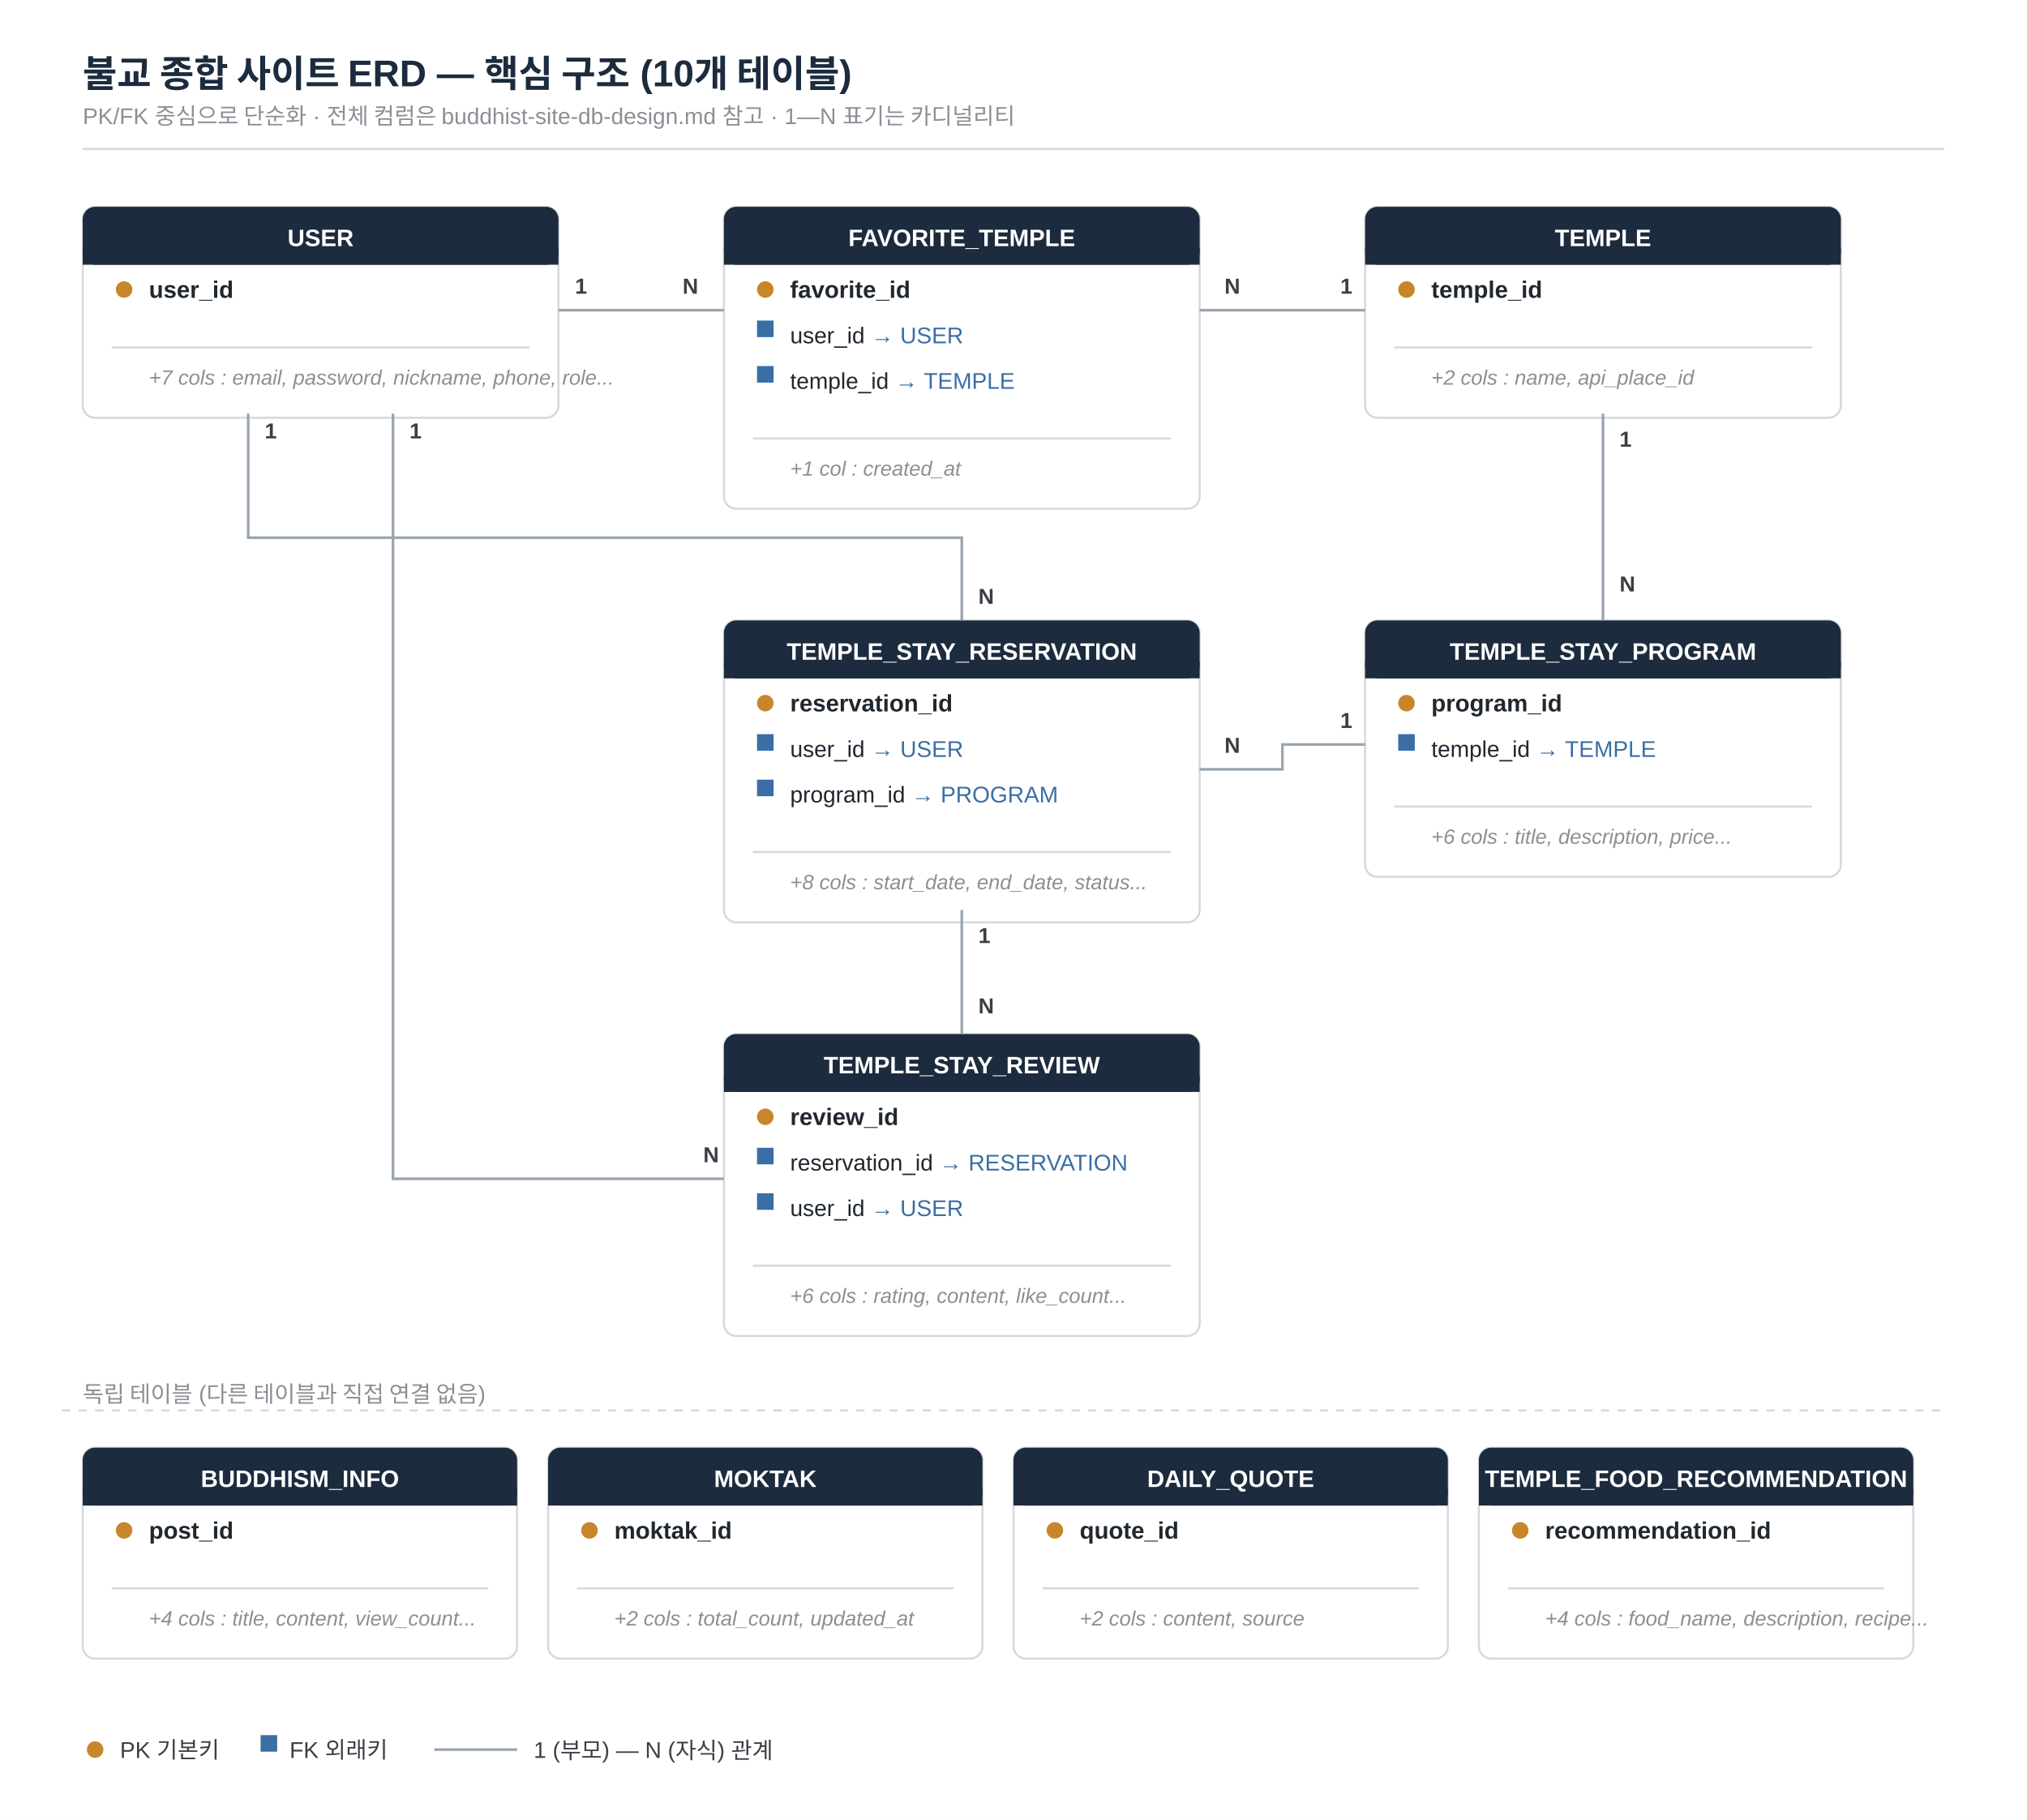
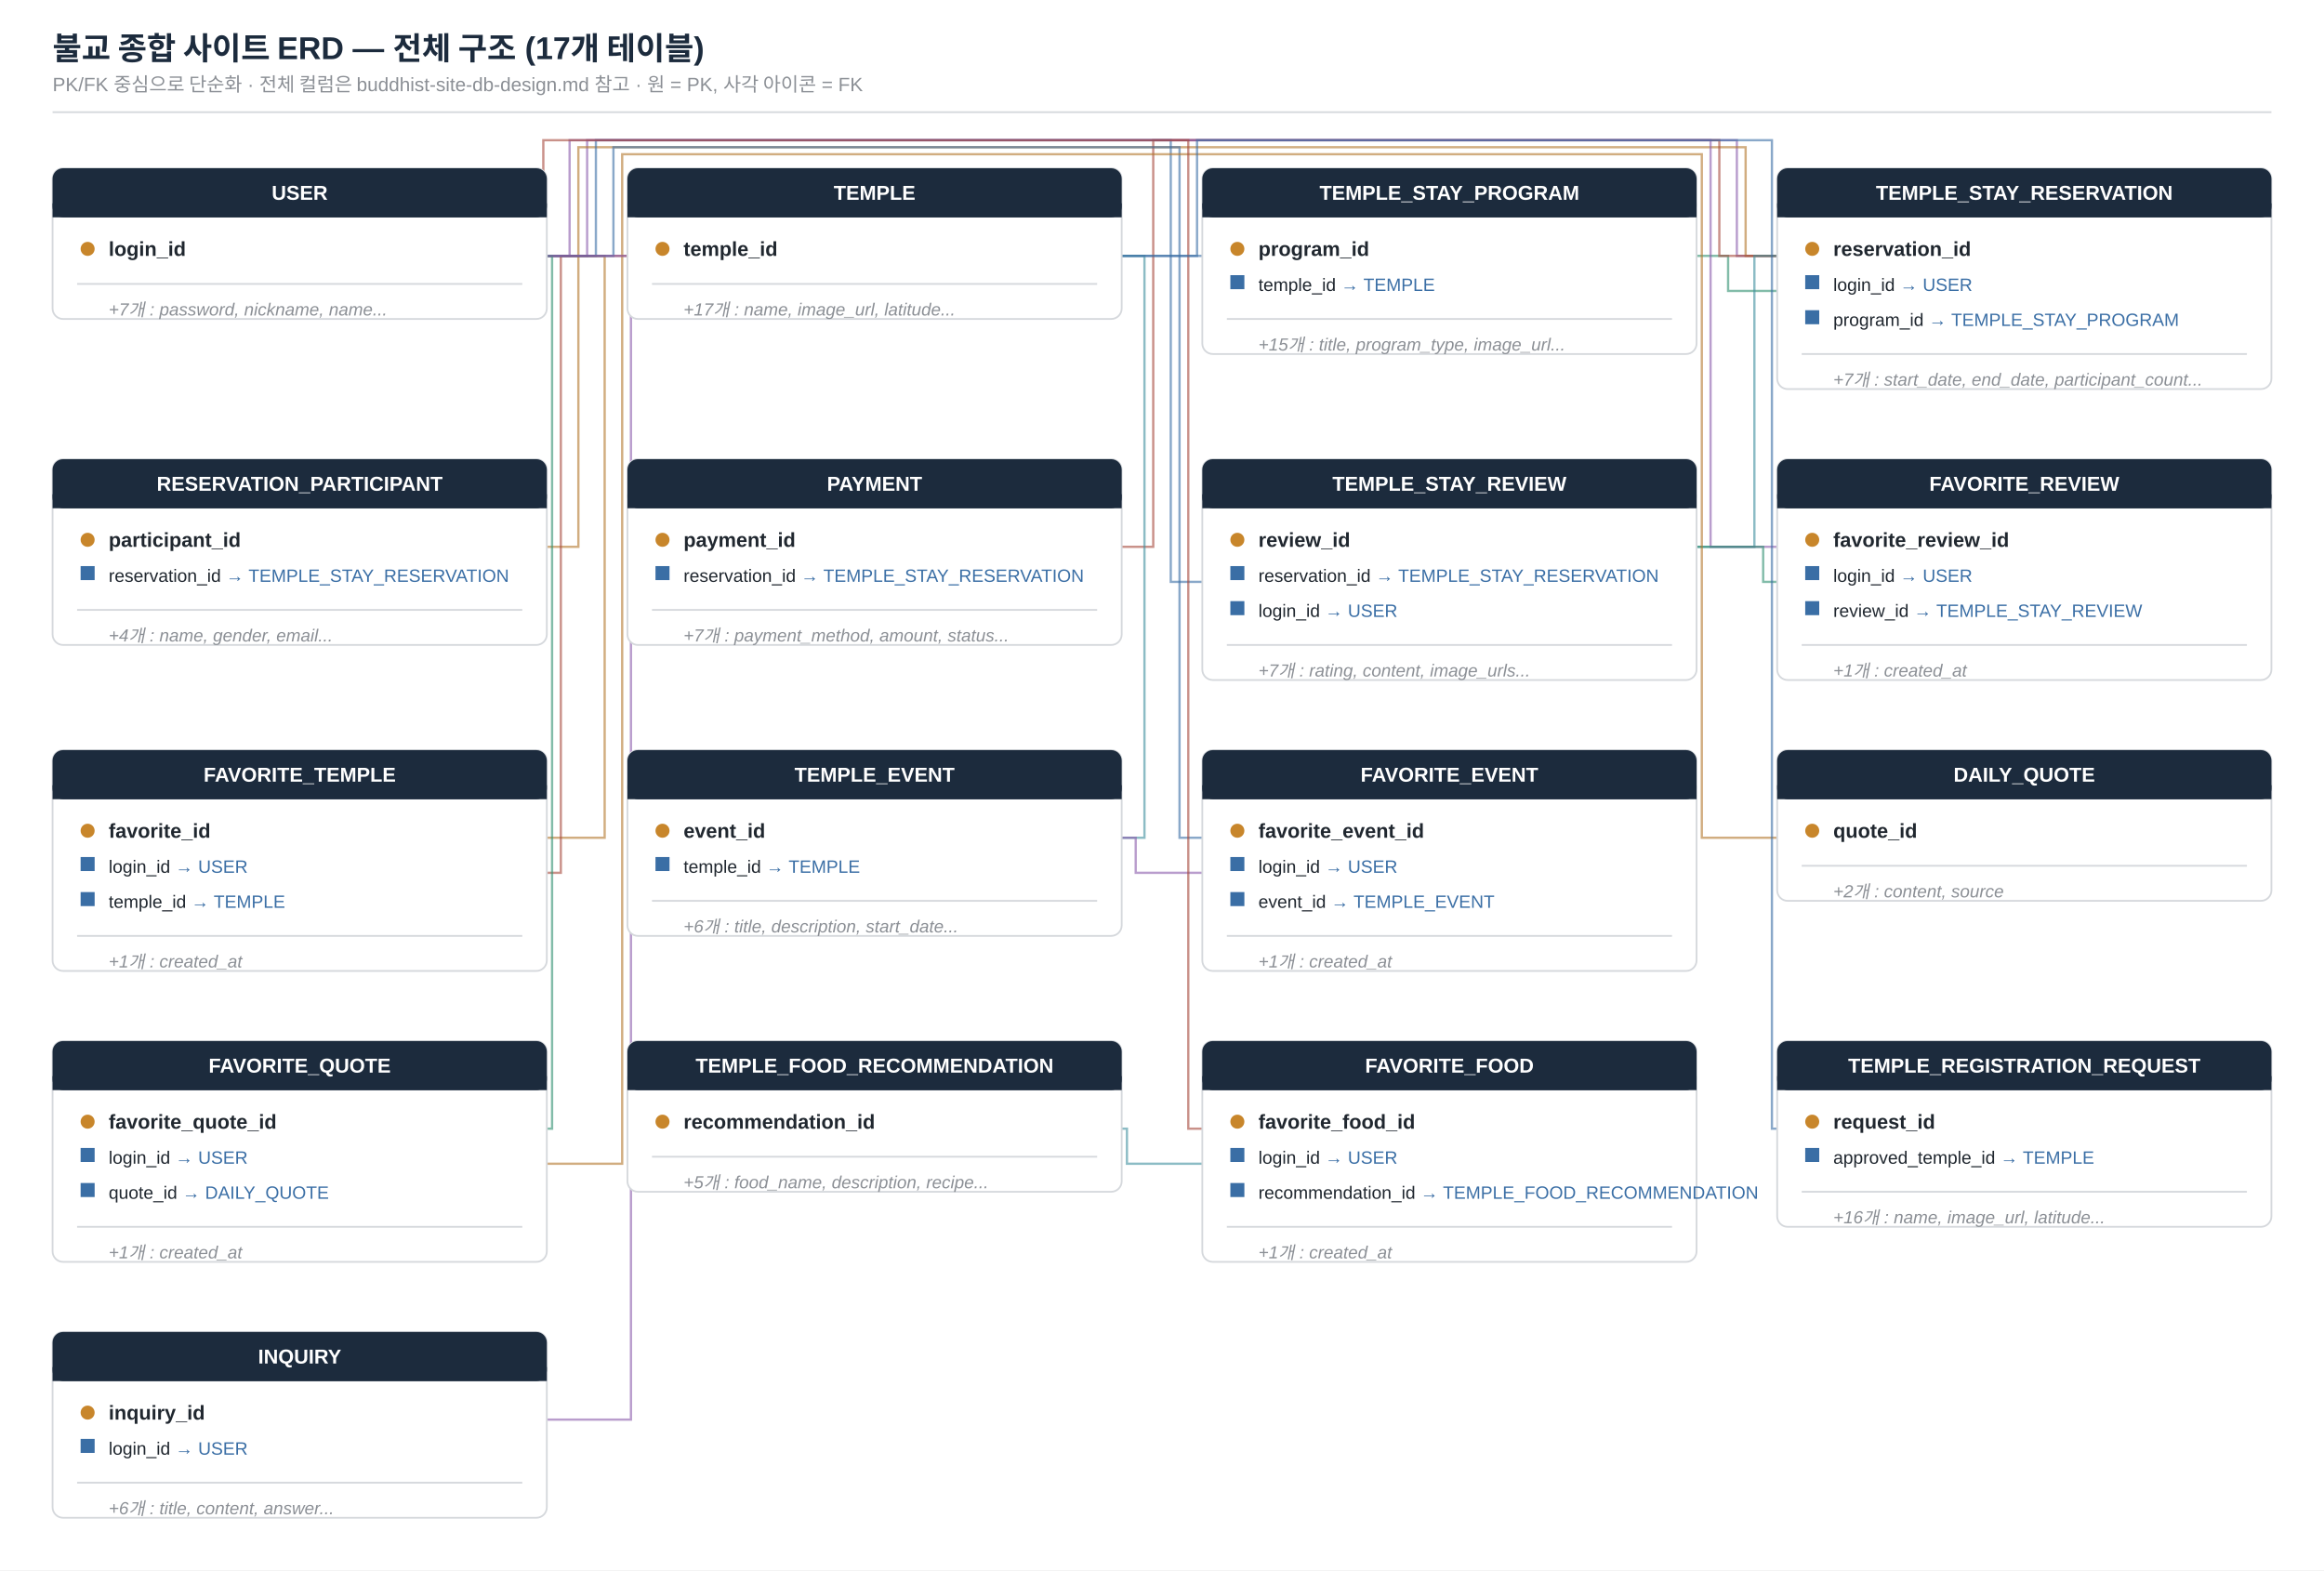
- <svg xmlns="http://www.w3.org/2000/svg" width="100%" viewBox="0 0 980 880" role="img">
-   <rect x="0" y="0" width="980" height="880" fill="#ffffff" />
-   <text x="40" y="42" font-family="NanumGothic, NanumGothic, Arial, sans-serif" font-size="18" font-weight="700" fill="#1c2b3d">불교 종합 사이트 ERD — 핵심 구조 (10개 테이블)</text>
-   <text x="40" y="60" font-family="NanumGothic, Arial, sans-serif" font-size="11" fill="#8b8f95">PK/FK 중심으로 단순화 · 전체 컴럼은 buddhist-site-db-design.md 참고 · 1—N 표기는 카디널리티</text>
-   <line x1="40" y1="72" x2="940" y2="72" stroke="#d5d8dc" stroke-width="1" />
-   <rect x="40" y="100" width="230" height="102" rx="6" fill="#ffffff" stroke="#d5d8dc" stroke-width="1" />
-   <rect x="40" y="100" width="230" height="28" rx="6" fill="#1c2b3d" />
-   <rect x="40" y="120" width="230" height="8" fill="#1c2b3d" />
-   <text x="155.0" y="119" text-anchor="middle" font-family="NanumGothic, Arial, sans-serif" font-size="11.5" font-weight="700" fill="#ffffff">USER</text>
-   <circle cx="60" cy="140" r="4" fill="#c8862b" />
-   <text x="72" y="144" font-family="NanumGothic, Arial, sans-serif" font-size="11.5" font-weight="700" fill="#20272f">user_id</text>
-   <line x1="54" y1="168" x2="256" y2="168" stroke="#d5d8dc" stroke-width="1" />
-   <text x="72" y="186" font-family="NanumGothic, Arial, sans-serif" font-size="10" font-style="italic" fill="#8b8f95">+7 cols : email, password, nickname, phone, role...</text>
-   <rect x="350" y="100" width="230" height="146" rx="6" fill="#ffffff" stroke="#d5d8dc" stroke-width="1" />
-   <rect x="350" y="100" width="230" height="28" rx="6" fill="#1c2b3d" />
-   <rect x="350" y="120" width="230" height="8" fill="#1c2b3d" />
-   <text x="465.0" y="119" text-anchor="middle" font-family="NanumGothic, Arial, sans-serif" font-size="11.5" font-weight="700" fill="#ffffff">FAVORITE_TEMPLE</text>
-   <circle cx="370" cy="140" r="4" fill="#c8862b" />
-   <text x="382" y="144" font-family="NanumGothic, Arial, sans-serif" font-size="11.5" font-weight="700" fill="#20272f">favorite_id</text>
-   <rect x="366" y="155" width="8" height="8" fill="#3a6ea5" />
-   <text x="382" y="166" font-family="NanumGothic, Arial, sans-serif" font-size="11" fill="#20272f">user_id <tspan fill="#3a6ea5">→ USER</tspan>
-   </text>
-   <rect x="366" y="177" width="8" height="8" fill="#3a6ea5" />
-   <text x="382" y="188" font-family="NanumGothic, Arial, sans-serif" font-size="11" fill="#20272f">temple_id <tspan fill="#3a6ea5">→ TEMPLE</tspan>
-   </text>
-   <line x1="364" y1="212" x2="566" y2="212" stroke="#d5d8dc" stroke-width="1" />
-   <text x="382" y="230" font-family="NanumGothic, Arial, sans-serif" font-size="10" font-style="italic" fill="#8b8f95">+1 col : created_at</text>
-   <rect x="660" y="100" width="230" height="102" rx="6" fill="#ffffff" stroke="#d5d8dc" stroke-width="1" />
-   <rect x="660" y="100" width="230" height="28" rx="6" fill="#1c2b3d" />
-   <rect x="660" y="120" width="230" height="8" fill="#1c2b3d" />
-   <text x="775.0" y="119" text-anchor="middle" font-family="NanumGothic, Arial, sans-serif" font-size="11.5" font-weight="700" fill="#ffffff">TEMPLE</text>
-   <circle cx="680" cy="140" r="4" fill="#c8862b" />
-   <text x="692" y="144" font-family="NanumGothic, Arial, sans-serif" font-size="11.5" font-weight="700" fill="#20272f">temple_id</text>
-   <line x1="674" y1="168" x2="876" y2="168" stroke="#d5d8dc" stroke-width="1" />
-   <text x="692" y="186" font-family="NanumGothic, Arial, sans-serif" font-size="10" font-style="italic" fill="#8b8f95">+2 cols : name, api_place_id</text>
-   <rect x="660" y="300" width="230" height="124" rx="6" fill="#ffffff" stroke="#d5d8dc" stroke-width="1" />
-   <rect x="660" y="300" width="230" height="28" rx="6" fill="#1c2b3d" />
-   <rect x="660" y="320" width="230" height="8" fill="#1c2b3d" />
-   <text x="775.0" y="319" text-anchor="middle" font-family="NanumGothic, Arial, sans-serif" font-size="11.5" font-weight="700" fill="#ffffff">TEMPLE_STAY_PROGRAM</text>
-   <circle cx="680" cy="340" r="4" fill="#c8862b" />
-   <text x="692" y="344" font-family="NanumGothic, Arial, sans-serif" font-size="11.5" font-weight="700" fill="#20272f">program_id</text>
-   <rect x="676" y="355" width="8" height="8" fill="#3a6ea5" />
-   <text x="692" y="366" font-family="NanumGothic, Arial, sans-serif" font-size="11" fill="#20272f">temple_id <tspan fill="#3a6ea5">→ TEMPLE</tspan>
-   </text>
-   <line x1="674" y1="390" x2="876" y2="390" stroke="#d5d8dc" stroke-width="1" />
-   <text x="692" y="408" font-family="NanumGothic, Arial, sans-serif" font-size="10" font-style="italic" fill="#8b8f95">+6 cols : title, description, price...</text>
-   <rect x="350" y="300" width="230" height="146" rx="6" fill="#ffffff" stroke="#d5d8dc" stroke-width="1" />
-   <rect x="350" y="300" width="230" height="28" rx="6" fill="#1c2b3d" />
-   <rect x="350" y="320" width="230" height="8" fill="#1c2b3d" />
-   <text x="465.0" y="319" text-anchor="middle" font-family="NanumGothic, Arial, sans-serif" font-size="11.5" font-weight="700" fill="#ffffff">TEMPLE_STAY_RESERVATION</text>
-   <circle cx="370" cy="340" r="4" fill="#c8862b" />
-   <text x="382" y="344" font-family="NanumGothic, Arial, sans-serif" font-size="11.5" font-weight="700" fill="#20272f">reservation_id</text>
-   <rect x="366" y="355" width="8" height="8" fill="#3a6ea5" />
-   <text x="382" y="366" font-family="NanumGothic, Arial, sans-serif" font-size="11" fill="#20272f">user_id <tspan fill="#3a6ea5">→ USER</tspan>
-   </text>
-   <rect x="366" y="377" width="8" height="8" fill="#3a6ea5" />
-   <text x="382" y="388" font-family="NanumGothic, Arial, sans-serif" font-size="11" fill="#20272f">program_id <tspan fill="#3a6ea5">→ PROGRAM</tspan>
-   </text>
-   <line x1="364" y1="412" x2="566" y2="412" stroke="#d5d8dc" stroke-width="1" />
-   <text x="382" y="430" font-family="NanumGothic, Arial, sans-serif" font-size="10" font-style="italic" fill="#8b8f95">+8 cols : start_date, end_date, status...</text>
-   <rect x="350" y="500" width="230" height="146" rx="6" fill="#ffffff" stroke="#d5d8dc" stroke-width="1" />
-   <rect x="350" y="500" width="230" height="28" rx="6" fill="#1c2b3d" />
-   <rect x="350" y="520" width="230" height="8" fill="#1c2b3d" />
-   <text x="465.0" y="519" text-anchor="middle" font-family="NanumGothic, Arial, sans-serif" font-size="11.5" font-weight="700" fill="#ffffff">TEMPLE_STAY_REVIEW</text>
-   <circle cx="370" cy="540" r="4" fill="#c8862b" />
-   <text x="382" y="544" font-family="NanumGothic, Arial, sans-serif" font-size="11.5" font-weight="700" fill="#20272f">review_id</text>
-   <rect x="366" y="555" width="8" height="8" fill="#3a6ea5" />
-   <text x="382" y="566" font-family="NanumGothic, Arial, sans-serif" font-size="11" fill="#20272f">reservation_id <tspan fill="#3a6ea5">→ RESERVATION</tspan>
-   </text>
-   <rect x="366" y="577" width="8" height="8" fill="#3a6ea5" />
-   <text x="382" y="588" font-family="NanumGothic, Arial, sans-serif" font-size="11" fill="#20272f">user_id <tspan fill="#3a6ea5">→ USER</tspan>
-   </text>
-   <line x1="364" y1="612" x2="566" y2="612" stroke="#d5d8dc" stroke-width="1" />
-   <text x="382" y="630" font-family="NanumGothic, Arial, sans-serif" font-size="10" font-style="italic" fill="#8b8f95">+6 cols : rating, content, like_count...</text>
-   <rect x="40" y="700" width="210" height="102" rx="6" fill="#ffffff" stroke="#d5d8dc" stroke-width="1" />
-   <rect x="40" y="700" width="210" height="28" rx="6" fill="#1c2b3d" />
-   <rect x="40" y="720" width="210" height="8" fill="#1c2b3d" />
-   <text x="145.0" y="719" text-anchor="middle" font-family="NanumGothic, Arial, sans-serif" font-size="11.5" font-weight="700" fill="#ffffff">BUDDHISM_INFO</text>
-   <circle cx="60" cy="740" r="4" fill="#c8862b" />
-   <text x="72" y="744" font-family="NanumGothic, Arial, sans-serif" font-size="11.5" font-weight="700" fill="#20272f">post_id</text>
-   <line x1="54" y1="768" x2="236" y2="768" stroke="#d5d8dc" stroke-width="1" />
-   <text x="72" y="786" font-family="NanumGothic, Arial, sans-serif" font-size="10" font-style="italic" fill="#8b8f95">+4 cols : title, content, view_count...</text>
-   <rect x="265" y="700" width="210" height="102" rx="6" fill="#ffffff" stroke="#d5d8dc" stroke-width="1" />
-   <rect x="265" y="700" width="210" height="28" rx="6" fill="#1c2b3d" />
-   <rect x="265" y="720" width="210" height="8" fill="#1c2b3d" />
-   <text x="370.0" y="719" text-anchor="middle" font-family="NanumGothic, Arial, sans-serif" font-size="11.5" font-weight="700" fill="#ffffff">MOKTAK</text>
-   <circle cx="285" cy="740" r="4" fill="#c8862b" />
-   <text x="297" y="744" font-family="NanumGothic, Arial, sans-serif" font-size="11.5" font-weight="700" fill="#20272f">moktak_id</text>
-   <line x1="279" y1="768" x2="461" y2="768" stroke="#d5d8dc" stroke-width="1" />
-   <text x="297" y="786" font-family="NanumGothic, Arial, sans-serif" font-size="10" font-style="italic" fill="#8b8f95">+2 cols : total_count, updated_at</text>
-   <rect x="490" y="700" width="210" height="102" rx="6" fill="#ffffff" stroke="#d5d8dc" stroke-width="1" />
-   <rect x="490" y="700" width="210" height="28" rx="6" fill="#1c2b3d" />
-   <rect x="490" y="720" width="210" height="8" fill="#1c2b3d" />
-   <text x="595.0" y="719" text-anchor="middle" font-family="NanumGothic, Arial, sans-serif" font-size="11.5" font-weight="700" fill="#ffffff">DAILY_QUOTE</text>
-   <circle cx="510" cy="740" r="4" fill="#c8862b" />
-   <text x="522" y="744" font-family="NanumGothic, Arial, sans-serif" font-size="11.5" font-weight="700" fill="#20272f">quote_id</text>
-   <line x1="504" y1="768" x2="686" y2="768" stroke="#d5d8dc" stroke-width="1" />
-   <text x="522" y="786" font-family="NanumGothic, Arial, sans-serif" font-size="10" font-style="italic" fill="#8b8f95">+2 cols : content, source</text>
-   <rect x="715" y="700" width="210" height="102" rx="6" fill="#ffffff" stroke="#d5d8dc" stroke-width="1" />
-   <rect x="715" y="700" width="210" height="28" rx="6" fill="#1c2b3d" />
-   <rect x="715" y="720" width="210" height="8" fill="#1c2b3d" />
-   <text x="820.0" y="719" text-anchor="middle" font-family="NanumGothic, Arial, sans-serif" font-size="11.5" font-weight="700" fill="#ffffff">TEMPLE_FOOD_RECOMMENDATION</text>
-   <circle cx="735" cy="740" r="4" fill="#c8862b" />
-   <text x="747" y="744" font-family="NanumGothic, Arial, sans-serif" font-size="11.5" font-weight="700" fill="#20272f">recommendation_id</text>
-   <line x1="729" y1="768" x2="911" y2="768" stroke="#d5d8dc" stroke-width="1" />
-   <text x="747" y="786" font-family="NanumGothic, Arial, sans-serif" font-size="10" font-style="italic" fill="#8b8f95">+4 cols : food_name, description, recipe...</text>
-   <path d="M270,150 L350,150" fill="none" stroke="#9aa5b1" stroke-width="1.3" />
-   <text x="278" y="142" font-family="NanumGothic, Arial, sans-serif" font-size="10.5" font-weight="700" fill="#3a3f45">1</text>
-   <text x="330" y="142" font-family="NanumGothic, Arial, sans-serif" font-size="10.5" font-weight="700" fill="#3a3f45">N</text>
-   <path d="M660,150 L580,150" fill="none" stroke="#9aa5b1" stroke-width="1.3" />
-   <text x="648" y="142" font-family="NanumGothic, Arial, sans-serif" font-size="10.5" font-weight="700" fill="#3a3f45">1</text>
-   <text x="592" y="142" font-family="NanumGothic, Arial, sans-serif" font-size="10.5" font-weight="700" fill="#3a3f45">N</text>
-   <path d="M775,200 L775,300" fill="none" stroke="#9aa5b1" stroke-width="1.3" />
-   <text x="783" y="216" font-family="NanumGothic, Arial, sans-serif" font-size="10.5" font-weight="700" fill="#3a3f45">1</text>
-   <text x="783" y="286" font-family="NanumGothic, Arial, sans-serif" font-size="10.5" font-weight="700" fill="#3a3f45">N</text>
-   <path d="M120,200 L120,260 L465,260 L465,300" fill="none" stroke="#9aa5b1" stroke-width="1.3" />
-   <text x="128" y="212" font-family="NanumGothic, Arial, sans-serif" font-size="10.5" font-weight="700" fill="#3a3f45">1</text>
-   <text x="473" y="292" font-family="NanumGothic, Arial, sans-serif" font-size="10.5" font-weight="700" fill="#3a3f45">N</text>
-   <path d="M660,360 L620,360 L620,372 L580,372" fill="none" stroke="#9aa5b1" stroke-width="1.3" />
-   <text x="648" y="352" font-family="NanumGothic, Arial, sans-serif" font-size="10.5" font-weight="700" fill="#3a3f45">1</text>
-   <text x="592" y="364" font-family="NanumGothic, Arial, sans-serif" font-size="10.5" font-weight="700" fill="#3a3f45">N</text>
-   <path d="M465,440 L465,500" fill="none" stroke="#9aa5b1" stroke-width="1.3" />
-   <text x="473" y="456" font-family="NanumGothic, Arial, sans-serif" font-size="10.5" font-weight="700" fill="#3a3f45">1</text>
-   <text x="473" y="490" font-family="NanumGothic, Arial, sans-serif" font-size="10.5" font-weight="700" fill="#3a3f45">N</text>
-   <path d="M190,200 L190,570 L350,570" fill="none" stroke="#9aa5b1" stroke-width="1.3" />
-   <text x="198" y="212" font-family="NanumGothic, Arial, sans-serif" font-size="10.5" font-weight="700" fill="#3a3f45">1</text>
-   <text x="340" y="562" font-family="NanumGothic, Arial, sans-serif" font-size="10.5" font-weight="700" fill="#3a3f45">N</text>
-   <line x1="30" y1="682" x2="940" y2="682" stroke="#d5d8dc" stroke-width="1" stroke-dasharray="4 4" />
-   <text x="40" y="678" font-family="NanumGothic, Arial, sans-serif" font-size="11" fill="#8b8f95">독립 테이블 (다른 테이블과 직접 연결 없음)</text>
-   <circle cx="46" cy="846" r="4" fill="#c8862b" />
-   <text x="58" y="850" font-family="NanumGothic, Arial, sans-serif" font-size="11" fill="#3a3f45">PK 기본키</text>
-   <rect x="126" y="839" width="8" height="8" fill="#3a6ea5" />
-   <text x="140" y="850" font-family="NanumGothic, Arial, sans-serif" font-size="11" fill="#3a3f45">FK 외래키</text>
-   <line x1="210" y1="846" x2="250" y2="846" stroke="#9aa5b1" stroke-width="1.3" />
-   <text x="258" y="850" font-family="NanumGothic, Arial, sans-serif" font-size="11" fill="#3a3f45">1 (부모) — N (자식) 관계</text>
+ <svg xmlns="http://www.w3.org/2000/svg" width="100%" viewBox="0 0 1326 896" role="img">
+   <rect x="0" y="0" width="1326" height="896" fill="#ffffff" />
+   <text x="30" y="34" font-family="NanumGothic, Arial, sans-serif" font-size="18" font-weight="700" fill="#1c2b3d">불교 종합 사이트 ERD — 전체 구조 (17개 테이블)</text>
+   <text x="30" y="52" font-family="NanumGothic, Arial, sans-serif" font-size="11" fill="#8b8f95">PK/FK 중심으로 단순화 · 전체 컬럼은 buddhist-site-db-design.md 참고 · 원 = PK, 사각 아이콘 = FK</text>
+   <line x1="30" y1="64" x2="1296" y2="64" stroke="#d5d8dc" stroke-width="1" />
+   <path d="M686,146 L663,146 L663,146 L640,146" fill="none" stroke="#3a6ea5" stroke-width="1.3" opacity="0.6" />
+   <path d="M1014,146 L991,146 L991,80 L335,80 L335,146 L312,146" fill="none" stroke="#8a5cab" stroke-width="1.3" opacity="0.6" />
+   <path d="M1014,166 L986,166 L986,146 L968,146" fill="none" stroke="#2f8f6f" stroke-width="1.3" opacity="0.6" />
+   <path d="M312,312 L330,312 L330,84 L996,84 L996,146 L1014,146" fill="none" stroke="#b3762b" stroke-width="1.3" opacity="0.6" />
+   <path d="M640,312 L658,312 L658,80 L981,80 L981,146 L1014,146" fill="none" stroke="#a5473a" stroke-width="1.3" opacity="0.6" />
+   <path d="M968,312 L1001,312 L1001,146 L1014,146" fill="none" stroke="#3f8f9e" stroke-width="1.3" opacity="0.6" />
+   <path d="M686,332 L668,332 L668,80 L340,80 L340,146 L312,146" fill="none" stroke="#3a6ea5" stroke-width="1.3" opacity="0.6" />
+   <path d="M1014,312 L976,312 L976,80 L325,80 L325,146 L312,146" fill="none" stroke="#8a5cab" stroke-width="1.3" opacity="0.6" />
+   <path d="M1014,332 L1006,332 L1006,312 L968,312" fill="none" stroke="#2f8f6f" stroke-width="1.3" opacity="0.6" />
+   <path d="M312,478 L345,478 L345,146 L312,146" fill="none" stroke="#b3762b" stroke-width="1.3" opacity="0.6" />
+   <path d="M312,498 L320,498 L320,146 L358,146" fill="none" stroke="#a5473a" stroke-width="1.3" opacity="0.6" />
+   <path d="M640,478 L653,478 L653,146 L640,146" fill="none" stroke="#3f8f9e" stroke-width="1.3" opacity="0.6" />
+   <path d="M686,478 L673,478 L673,84 L350,84 L350,146 L312,146" fill="none" stroke="#3a6ea5" stroke-width="1.3" opacity="0.6" />
+   <path d="M686,498 L648,498 L648,478 L640,478" fill="none" stroke="#8a5cab" stroke-width="1.3" opacity="0.6" />
+   <path d="M312,644 L315,644 L315,146 L312,146" fill="none" stroke="#2f8f6f" stroke-width="1.3" opacity="0.6" />
+   <path d="M312,664 L355,664 L355,88 L971,88 L971,478 L1014,478" fill="none" stroke="#b3762b" stroke-width="1.3" opacity="0.6" />
+   <path d="M686,644 L678,644 L678,80 L310,80 L310,146 L312,146" fill="none" stroke="#a5473a" stroke-width="1.3" opacity="0.6" />
+   <path d="M686,664 L643,664 L643,644 L640,644" fill="none" stroke="#3f8f9e" stroke-width="1.3" opacity="0.6" />
+   <path d="M1014,644 L1011,644 L1011,80 L683,80 L683,146 L640,146" fill="none" stroke="#3a6ea5" stroke-width="1.3" opacity="0.6" />
+   <path d="M312,810 L360,810 L360,146 L312,146" fill="none" stroke="#8a5cab" stroke-width="1.3" opacity="0.6" />
+   <rect x="30" y="96" width="282" height="86" rx="6" fill="#ffffff" stroke="#d5d8dc" stroke-width="1" />
+   <rect x="30" y="96" width="282" height="28" rx="6" fill="#1c2b3d" />
+   <rect x="30" y="116" width="282" height="8" fill="#1c2b3d" />
+   <text x="171" y="114" text-anchor="middle" font-family="NanumGothic, Arial, sans-serif" font-size="11.5" font-weight="700" fill="#ffffff">USER</text>
+   <circle cx="50" cy="142" r="4" fill="#c8862b" />
+   <text x="62" y="146" font-family="NanumGothic, Arial, sans-serif" font-size="11.5" font-weight="700" fill="#20272f">login_id</text>
+   <line x1="44" y1="162" x2="298" y2="162" stroke="#d5d8dc" stroke-width="1" />
+   <text x="62" y="180" font-family="NanumGothic, Arial, sans-serif" font-size="10" font-style="italic" fill="#8b8f95">+7개 : password, nickname, name...</text>
+   <rect x="358" y="96" width="282" height="86" rx="6" fill="#ffffff" stroke="#d5d8dc" stroke-width="1" />
+   <rect x="358" y="96" width="282" height="28" rx="6" fill="#1c2b3d" />
+   <rect x="358" y="116" width="282" height="8" fill="#1c2b3d" />
+   <text x="499" y="114" text-anchor="middle" font-family="NanumGothic, Arial, sans-serif" font-size="11.5" font-weight="700" fill="#ffffff">TEMPLE</text>
+   <circle cx="378" cy="142" r="4" fill="#c8862b" />
+   <text x="390" y="146" font-family="NanumGothic, Arial, sans-serif" font-size="11.5" font-weight="700" fill="#20272f">temple_id</text>
+   <line x1="372" y1="162" x2="626" y2="162" stroke="#d5d8dc" stroke-width="1" />
+   <text x="390" y="180" font-family="NanumGothic, Arial, sans-serif" font-size="10" font-style="italic" fill="#8b8f95">+17개 : name, image_url, latitude...</text>
+   <rect x="686" y="96" width="282" height="106" rx="6" fill="#ffffff" stroke="#d5d8dc" stroke-width="1" />
+   <rect x="686" y="96" width="282" height="28" rx="6" fill="#1c2b3d" />
+   <rect x="686" y="116" width="282" height="8" fill="#1c2b3d" />
+   <text x="827" y="114" text-anchor="middle" font-family="NanumGothic, Arial, sans-serif" font-size="11.5" font-weight="700" fill="#ffffff">TEMPLE_STAY_PROGRAM</text>
+   <circle cx="706" cy="142" r="4" fill="#c8862b" />
+   <text x="718" y="146" font-family="NanumGothic, Arial, sans-serif" font-size="11.5" font-weight="700" fill="#20272f">program_id</text>
+   <rect x="702" y="157" width="8" height="8" fill="#3a6ea5" />
+   <text x="718" y="166" font-family="NanumGothic, Arial, sans-serif" font-size="10.2" fill="#20272f">temple_id <tspan fill="#3a6ea5">→ TEMPLE</tspan>
+   </text>
+   <line x1="700" y1="182" x2="954" y2="182" stroke="#d5d8dc" stroke-width="1" />
+   <text x="718" y="200" font-family="NanumGothic, Arial, sans-serif" font-size="10" font-style="italic" fill="#8b8f95">+15개 : title, program_type, image_url...</text>
+   <rect x="1014" y="96" width="282" height="126" rx="6" fill="#ffffff" stroke="#d5d8dc" stroke-width="1" />
+   <rect x="1014" y="96" width="282" height="28" rx="6" fill="#1c2b3d" />
+   <rect x="1014" y="116" width="282" height="8" fill="#1c2b3d" />
+   <text x="1155" y="114" text-anchor="middle" font-family="NanumGothic, Arial, sans-serif" font-size="11.5" font-weight="700" fill="#ffffff">TEMPLE_STAY_RESERVATION</text>
+   <circle cx="1034" cy="142" r="4" fill="#c8862b" />
+   <text x="1046" y="146" font-family="NanumGothic, Arial, sans-serif" font-size="11.5" font-weight="700" fill="#20272f">reservation_id</text>
+   <rect x="1030" y="157" width="8" height="8" fill="#3a6ea5" />
+   <text x="1046" y="166" font-family="NanumGothic, Arial, sans-serif" font-size="10.2" fill="#20272f">login_id <tspan fill="#3a6ea5">→ USER</tspan>
+   </text>
+   <rect x="1030" y="177" width="8" height="8" fill="#3a6ea5" />
+   <text x="1046" y="186" font-family="NanumGothic, Arial, sans-serif" font-size="10.2" fill="#20272f">program_id <tspan fill="#3a6ea5">→ TEMPLE_STAY_PROGRAM</tspan>
+   </text>
+   <line x1="1028" y1="202" x2="1282" y2="202" stroke="#d5d8dc" stroke-width="1" />
+   <text x="1046" y="220" font-family="NanumGothic, Arial, sans-serif" font-size="10" font-style="italic" fill="#8b8f95">+7개 : start_date, end_date, participant_count...</text>
+   <rect x="30" y="262" width="282" height="106" rx="6" fill="#ffffff" stroke="#d5d8dc" stroke-width="1" />
+   <rect x="30" y="262" width="282" height="28" rx="6" fill="#1c2b3d" />
+   <rect x="30" y="282" width="282" height="8" fill="#1c2b3d" />
+   <text x="171" y="280" text-anchor="middle" font-family="NanumGothic, Arial, sans-serif" font-size="11.5" font-weight="700" fill="#ffffff">RESERVATION_PARTICIPANT</text>
+   <circle cx="50" cy="308" r="4" fill="#c8862b" />
+   <text x="62" y="312" font-family="NanumGothic, Arial, sans-serif" font-size="11.5" font-weight="700" fill="#20272f">participant_id</text>
+   <rect x="46" y="323" width="8" height="8" fill="#3a6ea5" />
+   <text x="62" y="332" font-family="NanumGothic, Arial, sans-serif" font-size="10.2" fill="#20272f">reservation_id <tspan fill="#3a6ea5">→ TEMPLE_STAY_RESERVATION</tspan>
+   </text>
+   <line x1="44" y1="348" x2="298" y2="348" stroke="#d5d8dc" stroke-width="1" />
+   <text x="62" y="366" font-family="NanumGothic, Arial, sans-serif" font-size="10" font-style="italic" fill="#8b8f95">+4개 : name, gender, email...</text>
+   <rect x="358" y="262" width="282" height="106" rx="6" fill="#ffffff" stroke="#d5d8dc" stroke-width="1" />
+   <rect x="358" y="262" width="282" height="28" rx="6" fill="#1c2b3d" />
+   <rect x="358" y="282" width="282" height="8" fill="#1c2b3d" />
+   <text x="499" y="280" text-anchor="middle" font-family="NanumGothic, Arial, sans-serif" font-size="11.5" font-weight="700" fill="#ffffff">PAYMENT</text>
+   <circle cx="378" cy="308" r="4" fill="#c8862b" />
+   <text x="390" y="312" font-family="NanumGothic, Arial, sans-serif" font-size="11.5" font-weight="700" fill="#20272f">payment_id</text>
+   <rect x="374" y="323" width="8" height="8" fill="#3a6ea5" />
+   <text x="390" y="332" font-family="NanumGothic, Arial, sans-serif" font-size="10.2" fill="#20272f">reservation_id <tspan fill="#3a6ea5">→ TEMPLE_STAY_RESERVATION</tspan>
+   </text>
+   <line x1="372" y1="348" x2="626" y2="348" stroke="#d5d8dc" stroke-width="1" />
+   <text x="390" y="366" font-family="NanumGothic, Arial, sans-serif" font-size="10" font-style="italic" fill="#8b8f95">+7개 : payment_method, amount, status...</text>
+   <rect x="686" y="262" width="282" height="126" rx="6" fill="#ffffff" stroke="#d5d8dc" stroke-width="1" />
+   <rect x="686" y="262" width="282" height="28" rx="6" fill="#1c2b3d" />
+   <rect x="686" y="282" width="282" height="8" fill="#1c2b3d" />
+   <text x="827" y="280" text-anchor="middle" font-family="NanumGothic, Arial, sans-serif" font-size="11.5" font-weight="700" fill="#ffffff">TEMPLE_STAY_REVIEW</text>
+   <circle cx="706" cy="308" r="4" fill="#c8862b" />
+   <text x="718" y="312" font-family="NanumGothic, Arial, sans-serif" font-size="11.5" font-weight="700" fill="#20272f">review_id</text>
+   <rect x="702" y="323" width="8" height="8" fill="#3a6ea5" />
+   <text x="718" y="332" font-family="NanumGothic, Arial, sans-serif" font-size="10.2" fill="#20272f">reservation_id <tspan fill="#3a6ea5">→ TEMPLE_STAY_RESERVATION</tspan>
+   </text>
+   <rect x="702" y="343" width="8" height="8" fill="#3a6ea5" />
+   <text x="718" y="352" font-family="NanumGothic, Arial, sans-serif" font-size="10.2" fill="#20272f">login_id <tspan fill="#3a6ea5">→ USER</tspan>
+   </text>
+   <line x1="700" y1="368" x2="954" y2="368" stroke="#d5d8dc" stroke-width="1" />
+   <text x="718" y="386" font-family="NanumGothic, Arial, sans-serif" font-size="10" font-style="italic" fill="#8b8f95">+7개 : rating, content, image_urls...</text>
+   <rect x="1014" y="262" width="282" height="126" rx="6" fill="#ffffff" stroke="#d5d8dc" stroke-width="1" />
+   <rect x="1014" y="262" width="282" height="28" rx="6" fill="#1c2b3d" />
+   <rect x="1014" y="282" width="282" height="8" fill="#1c2b3d" />
+   <text x="1155" y="280" text-anchor="middle" font-family="NanumGothic, Arial, sans-serif" font-size="11.5" font-weight="700" fill="#ffffff">FAVORITE_REVIEW</text>
+   <circle cx="1034" cy="308" r="4" fill="#c8862b" />
+   <text x="1046" y="312" font-family="NanumGothic, Arial, sans-serif" font-size="11.5" font-weight="700" fill="#20272f">favorite_review_id</text>
+   <rect x="1030" y="323" width="8" height="8" fill="#3a6ea5" />
+   <text x="1046" y="332" font-family="NanumGothic, Arial, sans-serif" font-size="10.2" fill="#20272f">login_id <tspan fill="#3a6ea5">→ USER</tspan>
+   </text>
+   <rect x="1030" y="343" width="8" height="8" fill="#3a6ea5" />
+   <text x="1046" y="352" font-family="NanumGothic, Arial, sans-serif" font-size="10.2" fill="#20272f">review_id <tspan fill="#3a6ea5">→ TEMPLE_STAY_REVIEW</tspan>
+   </text>
+   <line x1="1028" y1="368" x2="1282" y2="368" stroke="#d5d8dc" stroke-width="1" />
+   <text x="1046" y="386" font-family="NanumGothic, Arial, sans-serif" font-size="10" font-style="italic" fill="#8b8f95">+1개 : created_at</text>
+   <rect x="30" y="428" width="282" height="126" rx="6" fill="#ffffff" stroke="#d5d8dc" stroke-width="1" />
+   <rect x="30" y="428" width="282" height="28" rx="6" fill="#1c2b3d" />
+   <rect x="30" y="448" width="282" height="8" fill="#1c2b3d" />
+   <text x="171" y="446" text-anchor="middle" font-family="NanumGothic, Arial, sans-serif" font-size="11.5" font-weight="700" fill="#ffffff">FAVORITE_TEMPLE</text>
+   <circle cx="50" cy="474" r="4" fill="#c8862b" />
+   <text x="62" y="478" font-family="NanumGothic, Arial, sans-serif" font-size="11.5" font-weight="700" fill="#20272f">favorite_id</text>
+   <rect x="46" y="489" width="8" height="8" fill="#3a6ea5" />
+   <text x="62" y="498" font-family="NanumGothic, Arial, sans-serif" font-size="10.2" fill="#20272f">login_id <tspan fill="#3a6ea5">→ USER</tspan>
+   </text>
+   <rect x="46" y="509" width="8" height="8" fill="#3a6ea5" />
+   <text x="62" y="518" font-family="NanumGothic, Arial, sans-serif" font-size="10.2" fill="#20272f">temple_id <tspan fill="#3a6ea5">→ TEMPLE</tspan>
+   </text>
+   <line x1="44" y1="534" x2="298" y2="534" stroke="#d5d8dc" stroke-width="1" />
+   <text x="62" y="552" font-family="NanumGothic, Arial, sans-serif" font-size="10" font-style="italic" fill="#8b8f95">+1개 : created_at</text>
+   <rect x="358" y="428" width="282" height="106" rx="6" fill="#ffffff" stroke="#d5d8dc" stroke-width="1" />
+   <rect x="358" y="428" width="282" height="28" rx="6" fill="#1c2b3d" />
+   <rect x="358" y="448" width="282" height="8" fill="#1c2b3d" />
+   <text x="499" y="446" text-anchor="middle" font-family="NanumGothic, Arial, sans-serif" font-size="11.5" font-weight="700" fill="#ffffff">TEMPLE_EVENT</text>
+   <circle cx="378" cy="474" r="4" fill="#c8862b" />
+   <text x="390" y="478" font-family="NanumGothic, Arial, sans-serif" font-size="11.5" font-weight="700" fill="#20272f">event_id</text>
+   <rect x="374" y="489" width="8" height="8" fill="#3a6ea5" />
+   <text x="390" y="498" font-family="NanumGothic, Arial, sans-serif" font-size="10.2" fill="#20272f">temple_id <tspan fill="#3a6ea5">→ TEMPLE</tspan>
+   </text>
+   <line x1="372" y1="514" x2="626" y2="514" stroke="#d5d8dc" stroke-width="1" />
+   <text x="390" y="532" font-family="NanumGothic, Arial, sans-serif" font-size="10" font-style="italic" fill="#8b8f95">+6개 : title, description, start_date...</text>
+   <rect x="686" y="428" width="282" height="126" rx="6" fill="#ffffff" stroke="#d5d8dc" stroke-width="1" />
+   <rect x="686" y="428" width="282" height="28" rx="6" fill="#1c2b3d" />
+   <rect x="686" y="448" width="282" height="8" fill="#1c2b3d" />
+   <text x="827" y="446" text-anchor="middle" font-family="NanumGothic, Arial, sans-serif" font-size="11.5" font-weight="700" fill="#ffffff">FAVORITE_EVENT</text>
+   <circle cx="706" cy="474" r="4" fill="#c8862b" />
+   <text x="718" y="478" font-family="NanumGothic, Arial, sans-serif" font-size="11.5" font-weight="700" fill="#20272f">favorite_event_id</text>
+   <rect x="702" y="489" width="8" height="8" fill="#3a6ea5" />
+   <text x="718" y="498" font-family="NanumGothic, Arial, sans-serif" font-size="10.2" fill="#20272f">login_id <tspan fill="#3a6ea5">→ USER</tspan>
+   </text>
+   <rect x="702" y="509" width="8" height="8" fill="#3a6ea5" />
+   <text x="718" y="518" font-family="NanumGothic, Arial, sans-serif" font-size="10.2" fill="#20272f">event_id <tspan fill="#3a6ea5">→ TEMPLE_EVENT</tspan>
+   </text>
+   <line x1="700" y1="534" x2="954" y2="534" stroke="#d5d8dc" stroke-width="1" />
+   <text x="718" y="552" font-family="NanumGothic, Arial, sans-serif" font-size="10" font-style="italic" fill="#8b8f95">+1개 : created_at</text>
+   <rect x="1014" y="428" width="282" height="86" rx="6" fill="#ffffff" stroke="#d5d8dc" stroke-width="1" />
+   <rect x="1014" y="428" width="282" height="28" rx="6" fill="#1c2b3d" />
+   <rect x="1014" y="448" width="282" height="8" fill="#1c2b3d" />
+   <text x="1155" y="446" text-anchor="middle" font-family="NanumGothic, Arial, sans-serif" font-size="11.5" font-weight="700" fill="#ffffff">DAILY_QUOTE</text>
+   <circle cx="1034" cy="474" r="4" fill="#c8862b" />
+   <text x="1046" y="478" font-family="NanumGothic, Arial, sans-serif" font-size="11.5" font-weight="700" fill="#20272f">quote_id</text>
+   <line x1="1028" y1="494" x2="1282" y2="494" stroke="#d5d8dc" stroke-width="1" />
+   <text x="1046" y="512" font-family="NanumGothic, Arial, sans-serif" font-size="10" font-style="italic" fill="#8b8f95">+2개 : content, source</text>
+   <rect x="30" y="594" width="282" height="126" rx="6" fill="#ffffff" stroke="#d5d8dc" stroke-width="1" />
+   <rect x="30" y="594" width="282" height="28" rx="6" fill="#1c2b3d" />
+   <rect x="30" y="614" width="282" height="8" fill="#1c2b3d" />
+   <text x="171" y="612" text-anchor="middle" font-family="NanumGothic, Arial, sans-serif" font-size="11.5" font-weight="700" fill="#ffffff">FAVORITE_QUOTE</text>
+   <circle cx="50" cy="640" r="4" fill="#c8862b" />
+   <text x="62" y="644" font-family="NanumGothic, Arial, sans-serif" font-size="11.5" font-weight="700" fill="#20272f">favorite_quote_id</text>
+   <rect x="46" y="655" width="8" height="8" fill="#3a6ea5" />
+   <text x="62" y="664" font-family="NanumGothic, Arial, sans-serif" font-size="10.2" fill="#20272f">login_id <tspan fill="#3a6ea5">→ USER</tspan>
+   </text>
+   <rect x="46" y="675" width="8" height="8" fill="#3a6ea5" />
+   <text x="62" y="684" font-family="NanumGothic, Arial, sans-serif" font-size="10.2" fill="#20272f">quote_id <tspan fill="#3a6ea5">→ DAILY_QUOTE</tspan>
+   </text>
+   <line x1="44" y1="700" x2="298" y2="700" stroke="#d5d8dc" stroke-width="1" />
+   <text x="62" y="718" font-family="NanumGothic, Arial, sans-serif" font-size="10" font-style="italic" fill="#8b8f95">+1개 : created_at</text>
+   <rect x="358" y="594" width="282" height="86" rx="6" fill="#ffffff" stroke="#d5d8dc" stroke-width="1" />
+   <rect x="358" y="594" width="282" height="28" rx="6" fill="#1c2b3d" />
+   <rect x="358" y="614" width="282" height="8" fill="#1c2b3d" />
+   <text x="499" y="612" text-anchor="middle" font-family="NanumGothic, Arial, sans-serif" font-size="11.5" font-weight="700" fill="#ffffff">TEMPLE_FOOD_RECOMMENDATION</text>
+   <circle cx="378" cy="640" r="4" fill="#c8862b" />
+   <text x="390" y="644" font-family="NanumGothic, Arial, sans-serif" font-size="11.5" font-weight="700" fill="#20272f">recommendation_id</text>
+   <line x1="372" y1="660" x2="626" y2="660" stroke="#d5d8dc" stroke-width="1" />
+   <text x="390" y="678" font-family="NanumGothic, Arial, sans-serif" font-size="10" font-style="italic" fill="#8b8f95">+5개 : food_name, description, recipe...</text>
+   <rect x="686" y="594" width="282" height="126" rx="6" fill="#ffffff" stroke="#d5d8dc" stroke-width="1" />
+   <rect x="686" y="594" width="282" height="28" rx="6" fill="#1c2b3d" />
+   <rect x="686" y="614" width="282" height="8" fill="#1c2b3d" />
+   <text x="827" y="612" text-anchor="middle" font-family="NanumGothic, Arial, sans-serif" font-size="11.5" font-weight="700" fill="#ffffff">FAVORITE_FOOD</text>
+   <circle cx="706" cy="640" r="4" fill="#c8862b" />
+   <text x="718" y="644" font-family="NanumGothic, Arial, sans-serif" font-size="11.5" font-weight="700" fill="#20272f">favorite_food_id</text>
+   <rect x="702" y="655" width="8" height="8" fill="#3a6ea5" />
+   <text x="718" y="664" font-family="NanumGothic, Arial, sans-serif" font-size="10.2" fill="#20272f">login_id <tspan fill="#3a6ea5">→ USER</tspan>
+   </text>
+   <rect x="702" y="675" width="8" height="8" fill="#3a6ea5" />
+   <text x="718" y="684" font-family="NanumGothic, Arial, sans-serif" font-size="10.2" fill="#20272f">recommendation_id <tspan fill="#3a6ea5">→ TEMPLE_FOOD_RECOMMENDATION</tspan>
+   </text>
+   <line x1="700" y1="700" x2="954" y2="700" stroke="#d5d8dc" stroke-width="1" />
+   <text x="718" y="718" font-family="NanumGothic, Arial, sans-serif" font-size="10" font-style="italic" fill="#8b8f95">+1개 : created_at</text>
+   <rect x="1014" y="594" width="282" height="106" rx="6" fill="#ffffff" stroke="#d5d8dc" stroke-width="1" />
+   <rect x="1014" y="594" width="282" height="28" rx="6" fill="#1c2b3d" />
+   <rect x="1014" y="614" width="282" height="8" fill="#1c2b3d" />
+   <text x="1155" y="612" text-anchor="middle" font-family="NanumGothic, Arial, sans-serif" font-size="11.5" font-weight="700" fill="#ffffff">TEMPLE_REGISTRATION_REQUEST</text>
+   <circle cx="1034" cy="640" r="4" fill="#c8862b" />
+   <text x="1046" y="644" font-family="NanumGothic, Arial, sans-serif" font-size="11.5" font-weight="700" fill="#20272f">request_id</text>
+   <rect x="1030" y="655" width="8" height="8" fill="#3a6ea5" />
+   <text x="1046" y="664" font-family="NanumGothic, Arial, sans-serif" font-size="10.2" fill="#20272f">approved_temple_id <tspan fill="#3a6ea5">→ TEMPLE</tspan>
+   </text>
+   <line x1="1028" y1="680" x2="1282" y2="680" stroke="#d5d8dc" stroke-width="1" />
+   <text x="1046" y="698" font-family="NanumGothic, Arial, sans-serif" font-size="10" font-style="italic" fill="#8b8f95">+16개 : name, image_url, latitude...</text>
+   <rect x="30" y="760" width="282" height="106" rx="6" fill="#ffffff" stroke="#d5d8dc" stroke-width="1" />
+   <rect x="30" y="760" width="282" height="28" rx="6" fill="#1c2b3d" />
+   <rect x="30" y="780" width="282" height="8" fill="#1c2b3d" />
+   <text x="171" y="778" text-anchor="middle" font-family="NanumGothic, Arial, sans-serif" font-size="11.5" font-weight="700" fill="#ffffff">INQUIRY</text>
+   <circle cx="50" cy="806" r="4" fill="#c8862b" />
+   <text x="62" y="810" font-family="NanumGothic, Arial, sans-serif" font-size="11.5" font-weight="700" fill="#20272f">inquiry_id</text>
+   <rect x="46" y="821" width="8" height="8" fill="#3a6ea5" />
+   <text x="62" y="830" font-family="NanumGothic, Arial, sans-serif" font-size="10.2" fill="#20272f">login_id <tspan fill="#3a6ea5">→ USER</tspan>
+   </text>
+   <line x1="44" y1="846" x2="298" y2="846" stroke="#d5d8dc" stroke-width="1" />
+   <text x="62" y="864" font-family="NanumGothic, Arial, sans-serif" font-size="10" font-style="italic" fill="#8b8f95">+6개 : title, content, answer...</text>
</svg>
